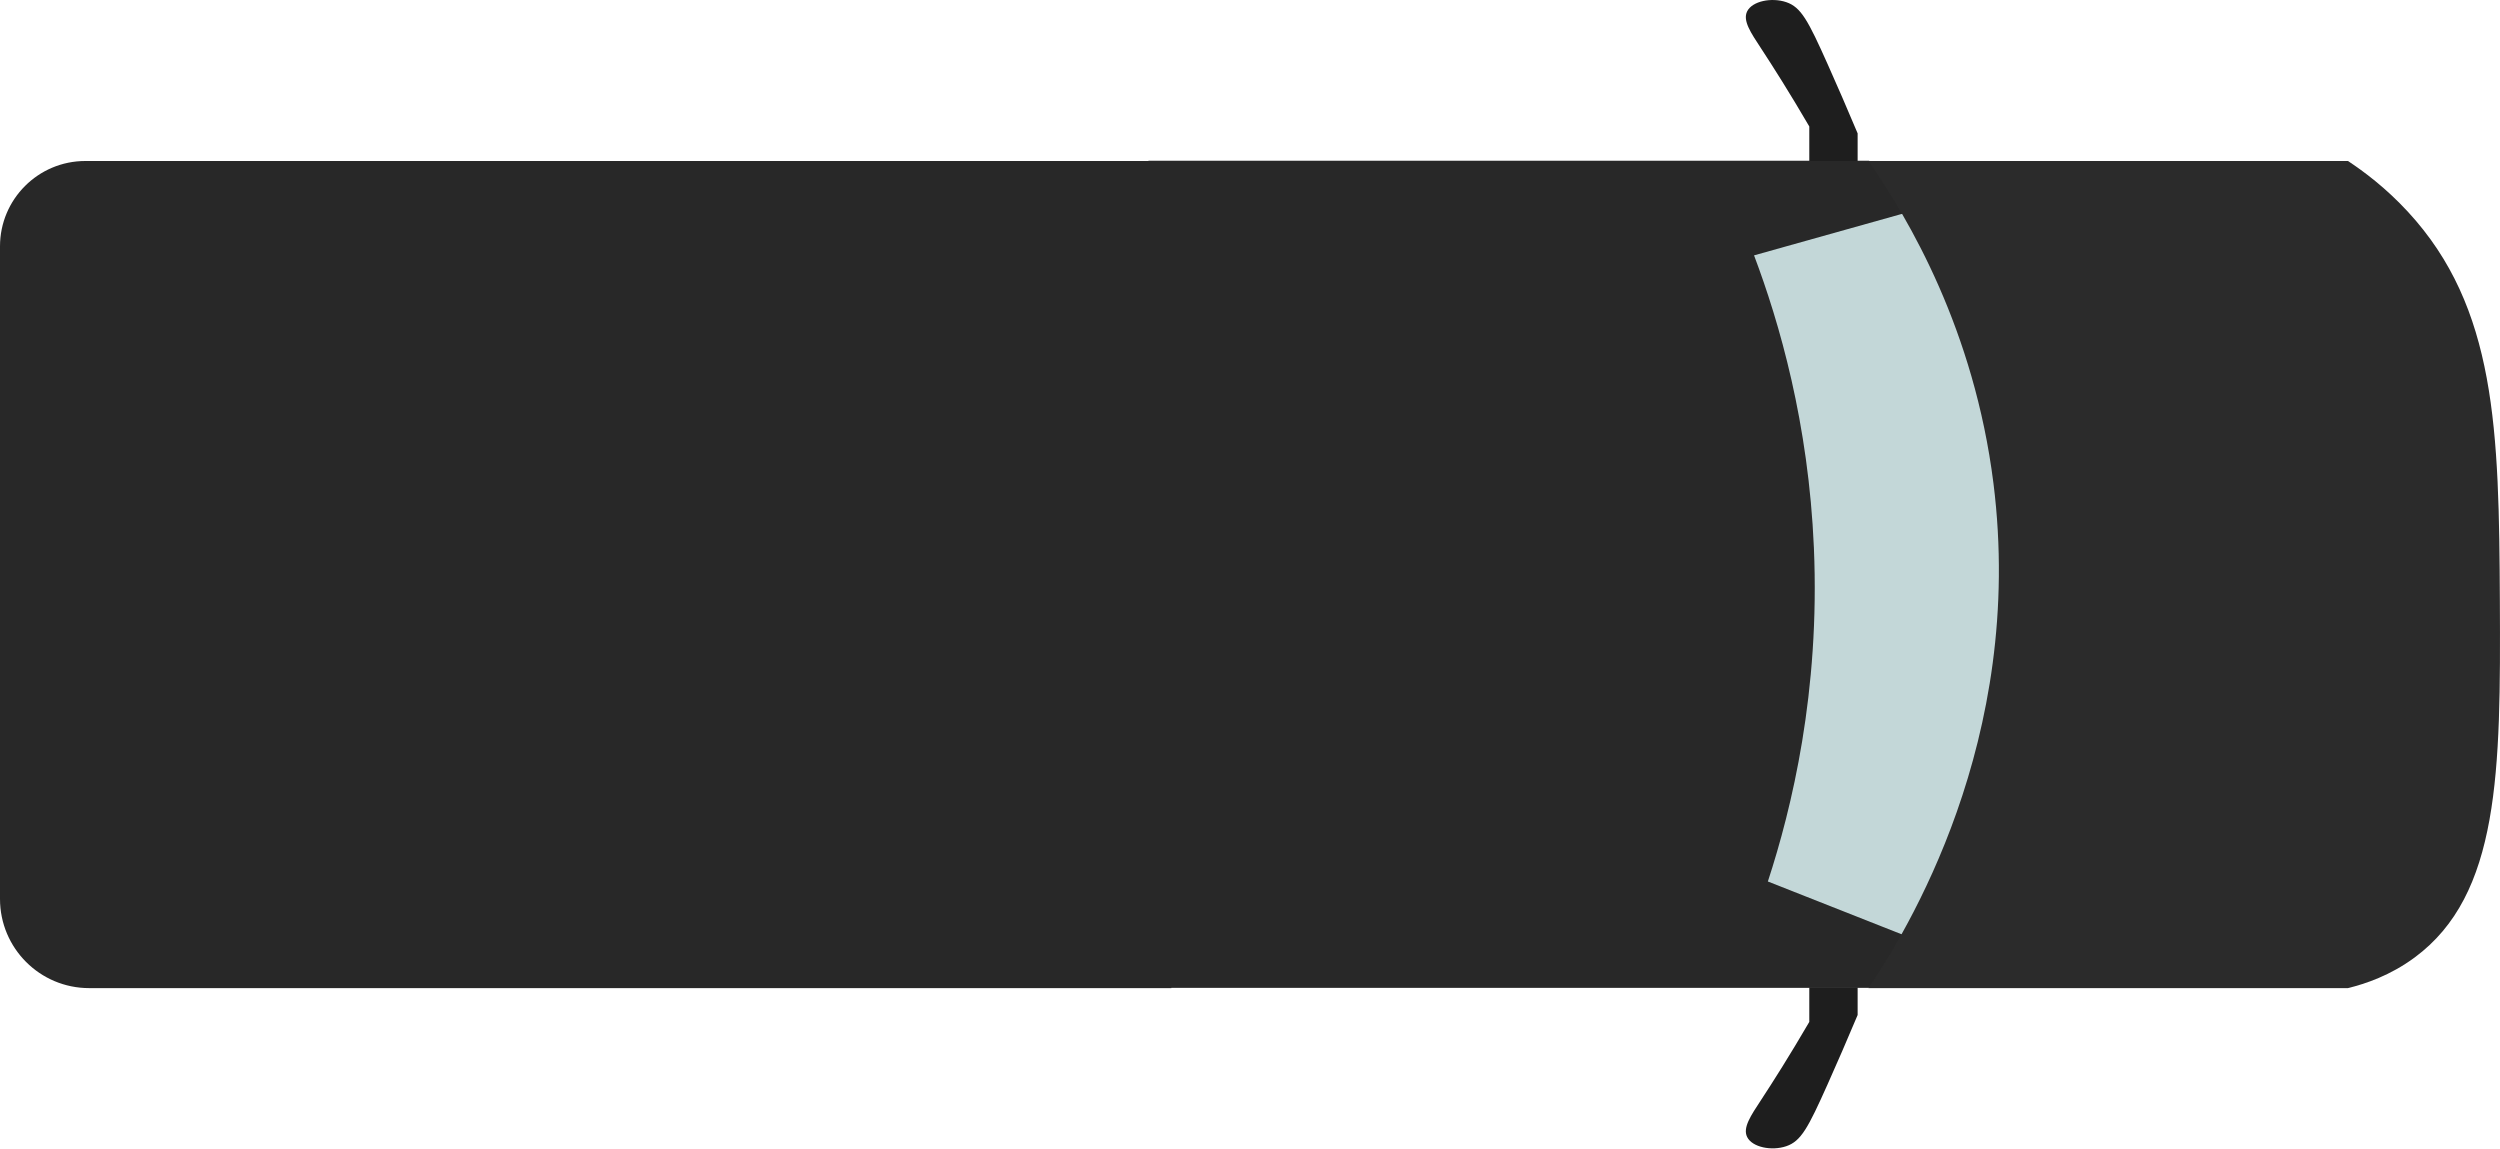
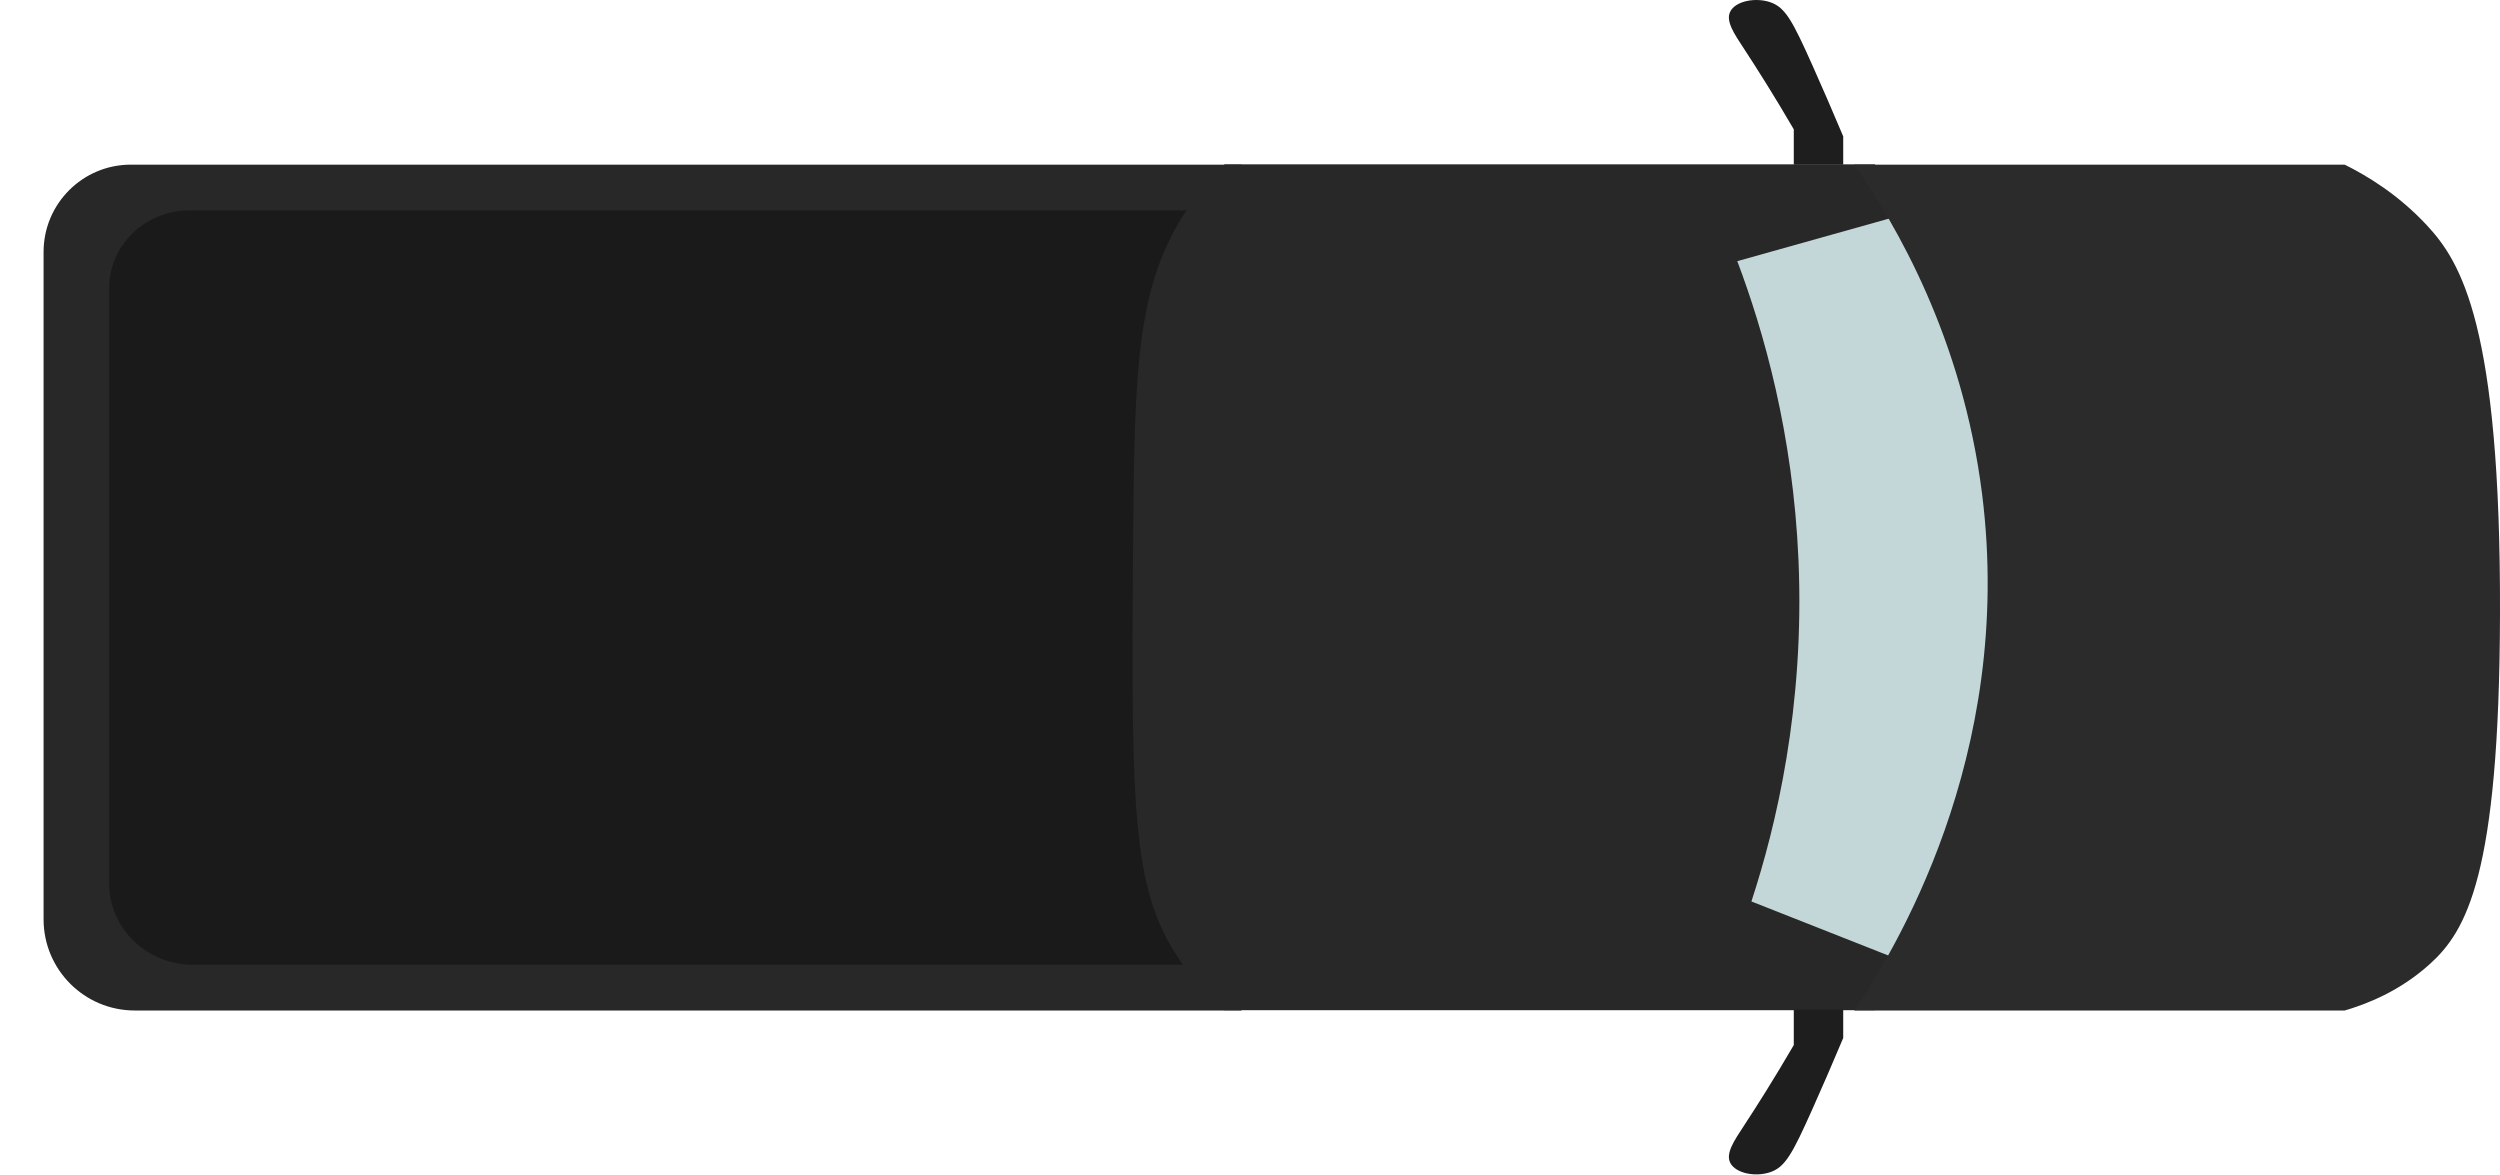
- <svg xmlns="http://www.w3.org/2000/svg" id="Layer_2" data-name="Layer 2" viewBox="0 0 1086.06 498.88">
+ <svg xmlns="http://www.w3.org/2000/svg" id="Isolation_Mode" data-name="Isolation Mode" viewBox="0 0 1062 498.87">
  <defs>
    <style>
      .cls-1 {
        fill: #282828;
      }

-       .cls-1, .cls-2, .cls-3, .cls-4 {
+       .cls-1, .cls-2, .cls-3, .cls-4, .cls-5 {
        stroke-width: 0px;
      }

      .cls-2 {
-         fill: #2b2b2b;
+         fill: #c3d7d8;
      }

      .cls-3 {
        fill: #1e1e1e;
      }

      .cls-4 {
-         fill: #c3d7d8;
+         fill: #1a1a1a;
+       }
+ 
+       .cls-5 {
+         fill: #2b2b2b;
      }
    </style>
  </defs>
-   <g id="Layer_1-2" data-name="Layer 1">
-     <path class="cls-1" d="M37.09,69.94h471.77v359.32H38.74c-21.4,0-38.74-17.35-38.74-38.74V107.03c0-20.48,16.6-37.09,37.09-37.09Z" />
-     <rect class="cls-3" x="24" y="94.94" />
-     <path class="cls-1" d="M498.99,69.82h313.01c15.79,16.82,64.27,72.76,71,159.12,8.71,111.73-59.24,187.51-71,200.2h-313.01c-4.87-3.76-11.88-9.74-18.99-18.2-25.44-30.3-26.09-61.58-25-182,.65-71.5,1.47-107.9,26-140,6.67-8.73,13.31-15.06,17.99-19.12Z" />
-     <path class="cls-4" d="M762,110.94c11.04,29.27,23.68,72.91,26,127,2.68,62.59-9.59,113.17-20,145,25.33,10,50.67,20,76,30,15.19-25.57,39.2-73.94,44-139,6.75-91.58-28.72-160.01-44-186-27.33,7.67-54.67,15.33-82,23Z" />
-     <path class="cls-2" d="M811.69,69.94h208.31c6.89,4.53,16.42,11.64,26,22,38.55,41.71,39.61,94.96,40,169,.39,74.51-.09,127.71-37,155-10.61,7.84-21.42,11.47-29,13.32h-208.31c15.92-23.58,68.36-107.49,54.31-219.32-8.35-66.45-36.65-114.67-54.31-140Z" />
-     <path class="cls-3" d="M807,57.94c-4.62-11-8.99-21.04-13-30-8.55-19.13-11.6-24.82-18-27-6.35-2.16-14.79-.48-17,4-2,4.05,1.61,9.3,6,16,5.23,7.98,12.48,19.39,21,34v15h21v-12Z" />
-     <path class="cls-3" d="M807,440.94c-4.62,11-8.99,21.04-13,30-8.55,19.13-11.6,24.82-18,27-6.35,2.16-14.79.48-17-4-2-4.05,1.61-9.3,6-16,5.23-7.98,12.48-19.39,21-34v-15h21v12Z" />
-   </g>
+   <path class="cls-1" d="M55.6,69.94h471.77v359.32H57.25c-21.4,0-38.74-17.35-38.74-38.74V107.03c0-20.48,16.6-37.09,37.09-37.09Z" />
+   <path class="cls-4" d="M80.51,89.37h434.34v320.46H82.03c-19.7,0-35.67-15.47-35.67-34.55V122.45c0-18.26,15.28-33.08,34.15-33.08Z" />
+   <path class="cls-1" d="M520.18,69.82h276.25c13.94,16.82,56.72,72.76,62.66,159.12,7.69,111.73-52.28,187.51-62.66,200.2h-276.25c-4.3-3.76-10.48-9.74-16.76-18.2-22.45-30.3-23.03-61.58-22.06-182,.57-71.5,1.3-107.9,22.95-140,5.89-8.73,11.75-15.06,15.88-19.12Z" />
+   <path class="cls-2" d="M738,110.94c11.04,29.27,23.68,72.91,26,127,2.68,62.59-9.59,113.17-20,145,25.33,10,50.67,20,76,30,15.19-25.57,39.2-73.94,44-139,6.75-91.58-28.72-160.01-44-186-27.33,7.67-54.67,15.33-82,23Z" />
+   <path class="cls-5" d="M787.69,69.94h208.31c9.52,4.71,22.73,12.64,34.95,25.78,14.47,15.56,31.37,42.57,31.05,165.22-.29,111.26-14.33,134.64-29.94,148.71-12.62,11.37-26.44,16.81-36.06,19.61h-208.31c15.92-23.58,68.36-107.49,54.31-219.32-8.35-66.45-36.65-114.67-54.31-140Z" />
+   <path class="cls-3" d="M783,57.94c-4.62-11-8.99-21.04-13-30-8.55-19.13-11.6-24.82-18-27-6.35-2.16-14.79-.48-17,4-2,4.05,1.61,9.3,6,16,5.23,7.98,12.48,19.39,21,34v15h21v-12Z" />
+   <path class="cls-3" d="M783,440.94c-4.62,11-8.99,21.04-13,30-8.55,19.13-11.6,24.82-18,27-6.35,2.16-14.79.48-17-4-2-4.05,1.61-9.3,6-16,5.23-7.98,12.48-19.39,21-34v-15h21v12Z" />
</svg>
